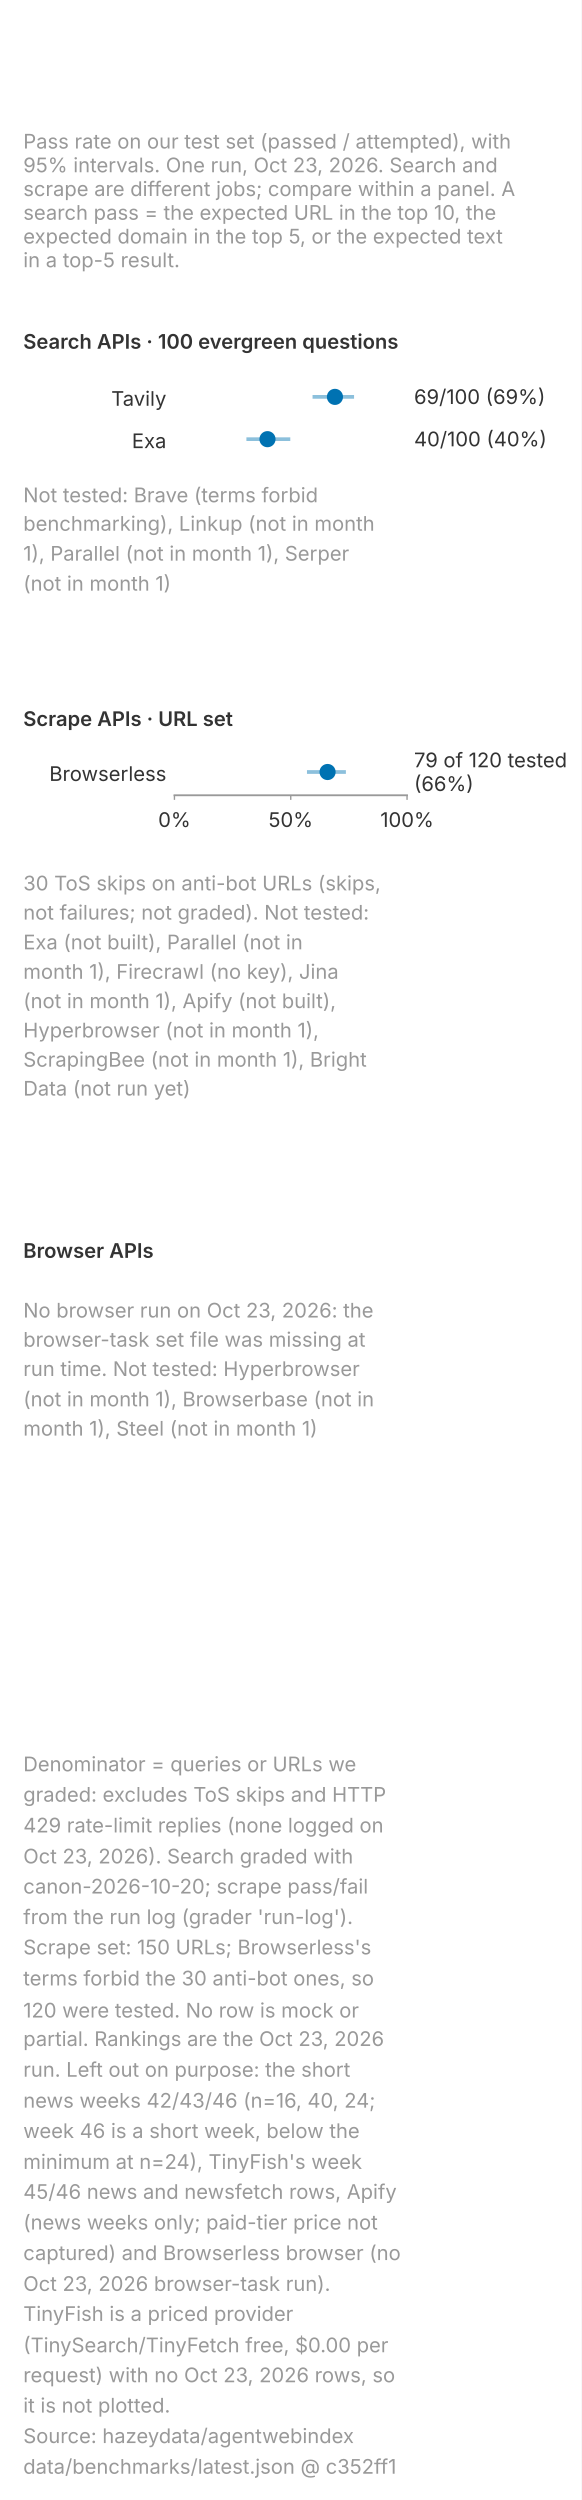
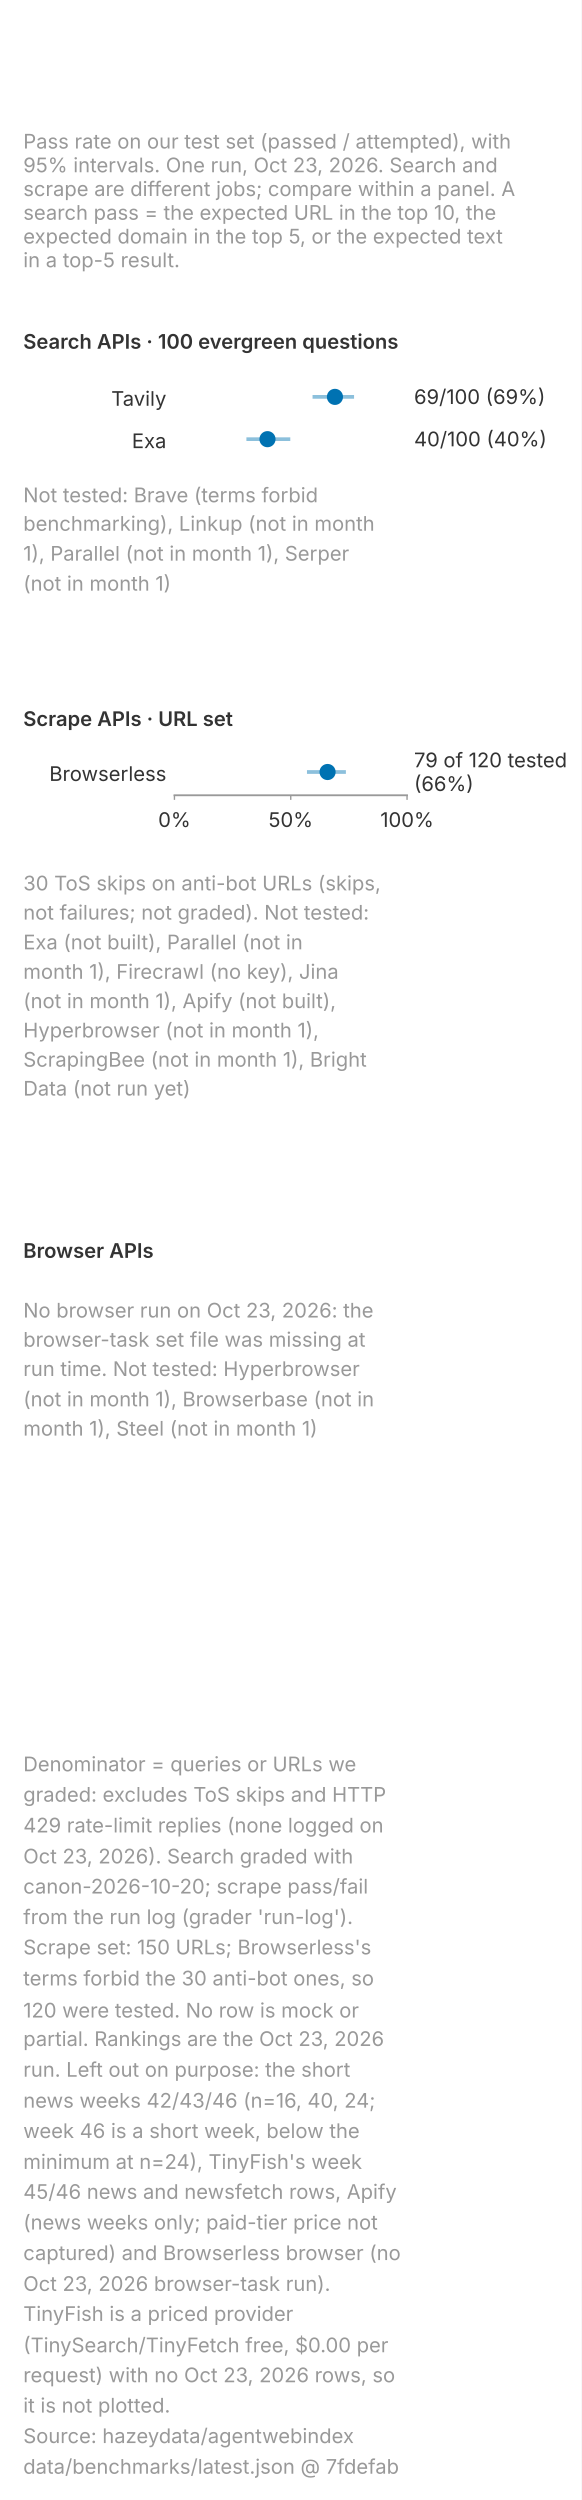
<svg xmlns="http://www.w3.org/2000/svg" xmlns:xlink="http://www.w3.org/1999/xlink" role="img" aria-label="Tavily passed 69% of our 100 evergreen checks, Exa 40%; Browserless passed 66% of 120 scrape checks" width="252pt" height="1083.42pt" viewBox="0 0 252 1083.42" version="1.1">
  <defs>
    <style type="text/css">*{stroke-linejoin: round; stroke-linecap: butt}</style>
  </defs>
  <g id="figure_1">
    <g id="patch_1">
      <path d="M 0 1083.42  L 252 1083.42  L 252 0  L 0 0  z " style="fill: #ffffff" />
    </g>
    <g id="axes_1">
      <g id="patch_2">
        <path d="M 75.6 201.319  L 176.4 201.319  L 176.4 160.999  L 75.6 160.999  z " style="fill: #ffffff" />
      </g>
      <g id="matplotlib.axis_1">
        <g id="xtick_1">
          <g id="line2d_1" />
        </g>
        <g id="xtick_2">
          <g id="line2d_2" />
        </g>
        <g id="xtick_3">
          <g id="line2d_3" />
        </g>
      </g>
      <g id="matplotlib.axis_2">
        <g id="ytick_1">
          <g id="line2d_4" />
          <g id="text_1">
            <text style="font-size: 8.75px; font-family: 'Inter', sans-serif; text-anchor: end; fill: #333333" x="72.1" y="194.197" transform="rotate(-0 72.1 194.1974)">Exa</text>
          </g>
        </g>
        <g id="ytick_2">
          <g id="line2d_5" />
          <g id="text_2">
            <text style="font-size: 8.75px; font-family: 'Inter', sans-serif; text-anchor: end; fill: #333333" x="72.1" y="175.87" transform="rotate(-0 72.1 175.8701)">Tavily</text>
          </g>
        </g>
      </g>
      <g id="wilson-ci">
        <path d="M 135.449 171.995  L 153.438 171.995  " clip-path="url(#pd6ce48271f)" style="fill: none; stroke: #8cc0dc; stroke-width: 1.6" />
      </g>
      <g id="wilson-ci">
        <path d="M 106.787 190.322  L 125.798 190.322  " clip-path="url(#pd6ce48271f)" style="fill: none; stroke: #8cc0dc; stroke-width: 1.6" />
      </g>
      <g id="line2d_6">
        <defs>
          <path id="mfff67fe113" d="M 0 3  C 0.796 3 1.559 2.684 2.121 2.121  C 2.684 1.559 3 0.796 3 0  C 3 -0.796 2.684 -1.559 2.121 -2.121  C 1.559 -2.684 0.796 -3 0 -3  C -0.796 -3 -1.559 -2.684 -2.121 -2.121  C -2.684 -1.559 -3 -0.796 -3 0  C -3 0.796 -2.684 1.559 -2.121 2.121  C -1.559 2.684 -0.796 3 0 3  z " style="stroke: #0072b2" />
        </defs>
        <g clip-path="url(#pd6ce48271f)">
          <use xlink:href="#mfff67fe113" x="145.152" y="171.995" style="fill: #0072b2; stroke: #0072b2" />
        </g>
      </g>
      <g id="text_3">
        <text style="font-size: 8.75px; font-family: 'Inter', sans-serif; text-anchor: start; fill: #333333" x="179.424" y="175.087" transform="rotate(-0 179.424 175.0872)">69/100 (69%)</text>
      </g>
      <g id="line2d_7">
        <g clip-path="url(#pd6ce48271f)">
          <use xlink:href="#mfff67fe113" x="115.92" y="190.322" style="fill: #0072b2; stroke: #0072b2" />
        </g>
      </g>
      <g id="text_4">
        <text style="font-size: 8.75px; font-family: 'Inter', sans-serif; text-anchor: start; fill: #333333" x="179.424" y="193.414" transform="rotate(-0 179.424 193.4144)">40/100 (40%)</text>
      </g>
    </g>
    <g id="axes_2">
      <g id="patch_3">
        <path d="M 75.6 344.644  L 176.4 344.644  L 176.4 324.484  L 75.6 324.484  z " style="fill: #ffffff" />
      </g>
      <g id="matplotlib.axis_3">
        <g id="xtick_4">
          <g id="line2d_8">
            <defs>
              <path id="mabc138dd4d" d="M 0 0  L 0 2  " style="stroke: #999999; stroke-width: 0.6" />
            </defs>
            <g>
              <use xlink:href="#mabc138dd4d" x="75.6" y="344.644" style="fill: #999999; stroke: #999999; stroke-width: 0.6" />
            </g>
          </g>
          <g id="text_5">
            <text style="font-size: 8.75px; font-family: 'Inter', sans-serif; text-anchor: middle; fill: #333333" x="75.6" y="358.378" transform="rotate(-0 75.6 358.3781)">0%</text>
          </g>
        </g>
        <g id="xtick_5">
          <g id="line2d_9">
            <g>
              <use xlink:href="#mabc138dd4d" x="126" y="344.644" style="fill: #999999; stroke: #999999; stroke-width: 0.6" />
            </g>
          </g>
          <g id="text_6">
            <text style="font-size: 8.75px; font-family: 'Inter', sans-serif; text-anchor: middle; fill: #333333" x="126" y="358.378" transform="rotate(-0 126 358.3781)">50%</text>
          </g>
        </g>
        <g id="xtick_6">
          <g id="line2d_10">
            <g>
              <use xlink:href="#mabc138dd4d" x="176.4" y="344.644" style="fill: #999999; stroke: #999999; stroke-width: 0.6" />
            </g>
          </g>
          <g id="text_7">
            <text style="font-size: 8.75px; font-family: 'Inter', sans-serif; text-anchor: middle; fill: #333333" x="176.4" y="358.378" transform="rotate(-0 176.4 358.3781)">100%</text>
          </g>
        </g>
      </g>
      <g id="matplotlib.axis_4">
        <g id="ytick_3">
          <g id="line2d_11" />
          <g id="text_8">
            <text style="font-size: 8.75px; font-family: 'Inter', sans-serif; text-anchor: end; fill: #333333" x="72.1" y="338.439" transform="rotate(-0 72.1 338.4388)">Browserless</text>
          </g>
        </g>
      </g>
      <g id="wilson-ci">
        <path d="M 133.03 334.564  L 149.899 334.564  " clip-path="url(#pbc5e87c4c1)" style="fill: none; stroke: #8cc0dc; stroke-width: 1.6" />
      </g>
      <g id="patch_4">
        <path d="M 75.6 344.644  L 176.4 344.644  " style="fill: none; stroke: #999999; stroke-width: 0.8; stroke-linejoin: miter; stroke-linecap: square" />
      </g>
      <g id="line2d_12">
        <g clip-path="url(#pbc5e87c4c1)">
          <use xlink:href="#mfff67fe113" x="141.96" y="334.564" style="fill: #0072b2; stroke: #0072b2" />
        </g>
      </g>
      <g id="text_9">
        <text style="font-size: 8.75px; font-family: 'Inter', sans-serif; fill: #333333" transform="translate(179.424 332.5135)">79 of 120 tested</text>
        <text style="font-size: 8.75px; font-family: 'Inter', sans-serif; fill: #333333" transform="translate(179.424 342.7981)">(66%)</text>
      </g>
    </g>
    <g id="text_11">
      <text style="font-size: 8.75px; font-family: 'Inter', sans-serif; fill: #999999" transform="translate(10.08 64.38313)">Pass rate on our test set (passed / attempted), with</text>
      <text style="font-size: 8.75px; font-family: 'Inter', sans-serif; fill: #999999" transform="translate(10.08 74.66779)">95% intervals. One run, Oct 23, 2026. Search and</text>
      <text style="font-size: 8.75px; font-family: 'Inter', sans-serif; fill: #999999" transform="translate(10.08 84.95246)">scrape are different jobs; compare within a panel. A</text>
      <text style="font-size: 8.75px; font-family: 'Inter', sans-serif; fill: #999999" transform="translate(10.08 95.23713)">search pass = the expected URL in the top 10, the</text>
      <text style="font-size: 8.75px; font-family: 'Inter', sans-serif; fill: #999999" transform="translate(10.08 105.5218)">expected domain in the top 5, or the expected text</text>
      <text style="font-size: 8.75px; font-family: 'Inter', sans-serif; fill: #999999" transform="translate(10.08 115.8065)">in a top-5 result.</text>
    </g>
    <g id="text_12">
      <text style="font-weight: 600; font-size: 8.75px; font-family: 'Inter', sans-serif; text-anchor: start; fill: #333333" x="10.08" y="151.131" transform="rotate(-0 10.08 151.1308)">Search APIs · 100 evergreen questions</text>
    </g>
    <g id="text_13">
      <text style="font-size: 8.75px; font-family: 'Inter', sans-serif; fill: #999999" transform="translate(10.08 217.6526)">Not tested: Brave (terms forbid</text>
      <text style="font-size: 8.75px; font-family: 'Inter', sans-serif; fill: #999999" transform="translate(10.08 230.0092)">benchmarking), Linkup (not in month</text>
      <text style="font-size: 8.75px; font-family: 'Inter', sans-serif; fill: #999999" transform="translate(10.08 242.9661)">1), Parallel (not in month 1), Serper</text>
      <text style="font-size: 8.75px; font-family: 'Inter', sans-serif; fill: #999999" transform="translate(10.08 255.9673)">(not in month 1)</text>
    </g>
    <g id="text_14">
      <text style="font-weight: 600; font-size: 8.75px; font-family: 'Inter', sans-serif; text-anchor: start; fill: #333333" x="10.08" y="314.616" transform="rotate(-0 10.08 314.6158)">Scrape APIs · URL set</text>
    </g>
    <g id="text_15">
      <text style="font-size: 8.75px; font-family: 'Inter', sans-serif; fill: #999999" transform="translate(10.08 385.8809)">30 ToS skips on anti-bot URLs (skips,</text>
      <text style="font-size: 8.75px; font-family: 'Inter', sans-serif; fill: #999999" transform="translate(10.08 398.5342)">not failures; not graded). Not tested:</text>
      <text style="font-size: 8.75px; font-family: 'Inter', sans-serif; fill: #999999" transform="translate(10.08 411.4159)">Exa (not built), Parallel (not in</text>
      <text style="font-size: 8.75px; font-family: 'Inter', sans-serif; fill: #999999" transform="translate(10.08 424.1786)">month 1), Firecrawl (no key), Jina</text>
      <text style="font-size: 8.75px; font-family: 'Inter', sans-serif; fill: #999999" transform="translate(10.08 436.8832)">(not in month 1), Apify (not built),</text>
      <text style="font-size: 8.75px; font-family: 'Inter', sans-serif; fill: #999999" transform="translate(10.08 449.5877)">Hyperbrowser (not in month 1),</text>
      <text style="font-size: 8.75px; font-family: 'Inter', sans-serif; fill: #999999" transform="translate(10.08 462.2582)">ScrapingBee (not in month 1), Bright</text>
      <text style="font-size: 8.75px; font-family: 'Inter', sans-serif; fill: #999999" transform="translate(10.08 474.7959)">Data (not run yet)</text>
    </g>
    <g id="text_16">
      <text style="font-weight: 600; font-size: 8.75px; font-family: 'Inter', sans-serif; text-anchor: start; fill: #333333" x="10.08" y="545.106" transform="rotate(-0 10.08 545.1058)">Browser APIs</text>
    </g>
    <g id="text_17">
      <text style="font-size: 8.75px; font-family: 'Inter', sans-serif; fill: #999999" transform="translate(10.08 570.9849)">No browser run on Oct 23, 2026: the</text>
      <text style="font-size: 8.75px; font-family: 'Inter', sans-serif; fill: #999999" transform="translate(10.08 583.6191)">browser-task set file was missing at</text>
      <text style="font-size: 8.75px; font-family: 'Inter', sans-serif; fill: #999999" transform="translate(10.08 596.3128)">run time. Not tested: Hyperbrowser</text>
      <text style="font-size: 8.75px; font-family: 'Inter', sans-serif; fill: #999999" transform="translate(10.08 609.4514)">(not in month 1), Browserbase (not in</text>
      <text style="font-size: 8.75px; font-family: 'Inter', sans-serif; fill: #999999" transform="translate(10.08 622.156)">month 1), Steel (not in month 1)</text>
    </g>
    <g id="text_18">
      <text style="font-size: 8.75px; font-family: 'Inter', sans-serif; fill: #999999" transform="translate(10.08 767.6169)">Denominator = queries or URLs we</text>
      <text style="font-size: 8.75px; font-family: 'Inter', sans-serif; fill: #999999" transform="translate(10.08 780.7995)">graded: excludes ToS skips and HTTP</text>
      <text style="font-size: 8.75px; font-family: 'Inter', sans-serif; fill: #999999" transform="translate(10.08 794.1237)">429 rate-limit replies (none logged on</text>
      <text style="font-size: 8.75px; font-family: 'Inter', sans-serif; fill: #999999" transform="translate(10.08 807.5586)">Oct 23, 2026). Search graded with</text>
      <text style="font-size: 8.75px; font-family: 'Inter', sans-serif; fill: #999999" transform="translate(10.08 820.5978)">canon-2026-10-20; scrape pass/fail</text>
      <text style="font-size: 8.75px; font-family: 'Inter', sans-serif; fill: #999999" transform="translate(10.08 833.8256)">from the run log (grader 'run-log').</text>
      <text style="font-size: 8.75px; font-family: 'Inter', sans-serif; fill: #999999" transform="translate(10.08 846.959)">Scrape set: 150 URLs; Browserless's</text>
      <text style="font-size: 8.75px; font-family: 'Inter', sans-serif; fill: #999999" transform="translate(10.08 860.4254)">terms forbid the 30 anti-bot ones, so</text>
      <text style="font-size: 8.75px; font-family: 'Inter', sans-serif; fill: #999999" transform="translate(10.08 874.3299)">120 were tested. No row is mock or</text>
      <text style="font-size: 8.75px; font-family: 'Inter', sans-serif; fill: #999999" transform="translate(10.08 886.6711)">partial. Rankings are the Oct 23, 2026</text>
      <text style="font-size: 8.75px; font-family: 'Inter', sans-serif; fill: #999999" transform="translate(10.08 900.0015)">run. Left out on purpose: the short</text>
      <text style="font-size: 8.75px; font-family: 'Inter', sans-serif; fill: #999999" transform="translate(10.08 913.4063)">news weeks 42/43/46 (n=16, 40, 24;</text>
      <text style="font-size: 8.75px; font-family: 'Inter', sans-serif; fill: #999999" transform="translate(10.08 926.55)">week 46 is a short week, below the</text>
      <text style="font-size: 8.75px; font-family: 'Inter', sans-serif; fill: #999999" transform="translate(10.08 939.9323)">minimum at n=24), TinyFish's week</text>
      <text style="font-size: 8.75px; font-family: 'Inter', sans-serif; fill: #999999" transform="translate(10.08 952.9202)">45/46 news and newsfetch rows, Apify</text>
      <text style="font-size: 8.75px; font-family: 'Inter', sans-serif; fill: #999999" transform="translate(10.08 966.1992)">(news weeks only; paid-tier price not</text>
      <text style="font-size: 8.75px; font-family: 'Inter', sans-serif; fill: #999999" transform="translate(10.08 979.4503)">captured) and Browserless browser (no</text>
      <text style="font-size: 8.75px; font-family: 'Inter', sans-serif; fill: #999999" transform="translate(10.08 992.81)">Oct 23, 2026 browser-task run).</text>
      <text style="font-size: 8.75px; font-family: 'Inter', sans-serif; fill: #999999" transform="translate(10.08 1005.811)">TinyFish is a priced provider</text>
      <text style="font-size: 8.75px; font-family: 'Inter', sans-serif; fill: #999999" transform="translate(10.08 1019.406)">(TinySearch/TinyFetch free, $0.00 per</text>
      <text style="font-size: 8.75px; font-family: 'Inter', sans-serif; fill: #999999" transform="translate(10.08 1032.386)">request) with no Oct 23, 2026 rows, so</text>
      <text style="font-size: 8.75px; font-family: 'Inter', sans-serif; fill: #999999" transform="translate(10.08 1045.53)">it is not plotted.</text>
      <text style="font-size: 8.75px; font-family: 'Inter', sans-serif; fill: #999999" transform="translate(10.08 1058.758)">Source: hazeydata/agentwebindex</text>
-       <text style="font-size: 8.75px; font-family: 'Inter', sans-serif; fill: #999999" transform="translate(10.08 1072.043)">data/benchmarks/latest.json @ c352ff1</text>
+       <text style="font-size: 8.75px; font-family: 'Inter', sans-serif; fill: #999999" transform="translate(10.08 1072.043)">data/benchmarks/latest.json @ 7fdefab</text>
    </g>
  </g>
  <defs>
    <clipPath id="pd6ce48271f">
      <rect x="75.6" y="160.999" width="100.8" height="40.32" />
    </clipPath>
    <clipPath id="pbc5e87c4c1">
      <rect x="75.6" y="324.484" width="100.8" height="20.16" />
    </clipPath>
  </defs>
</svg>
